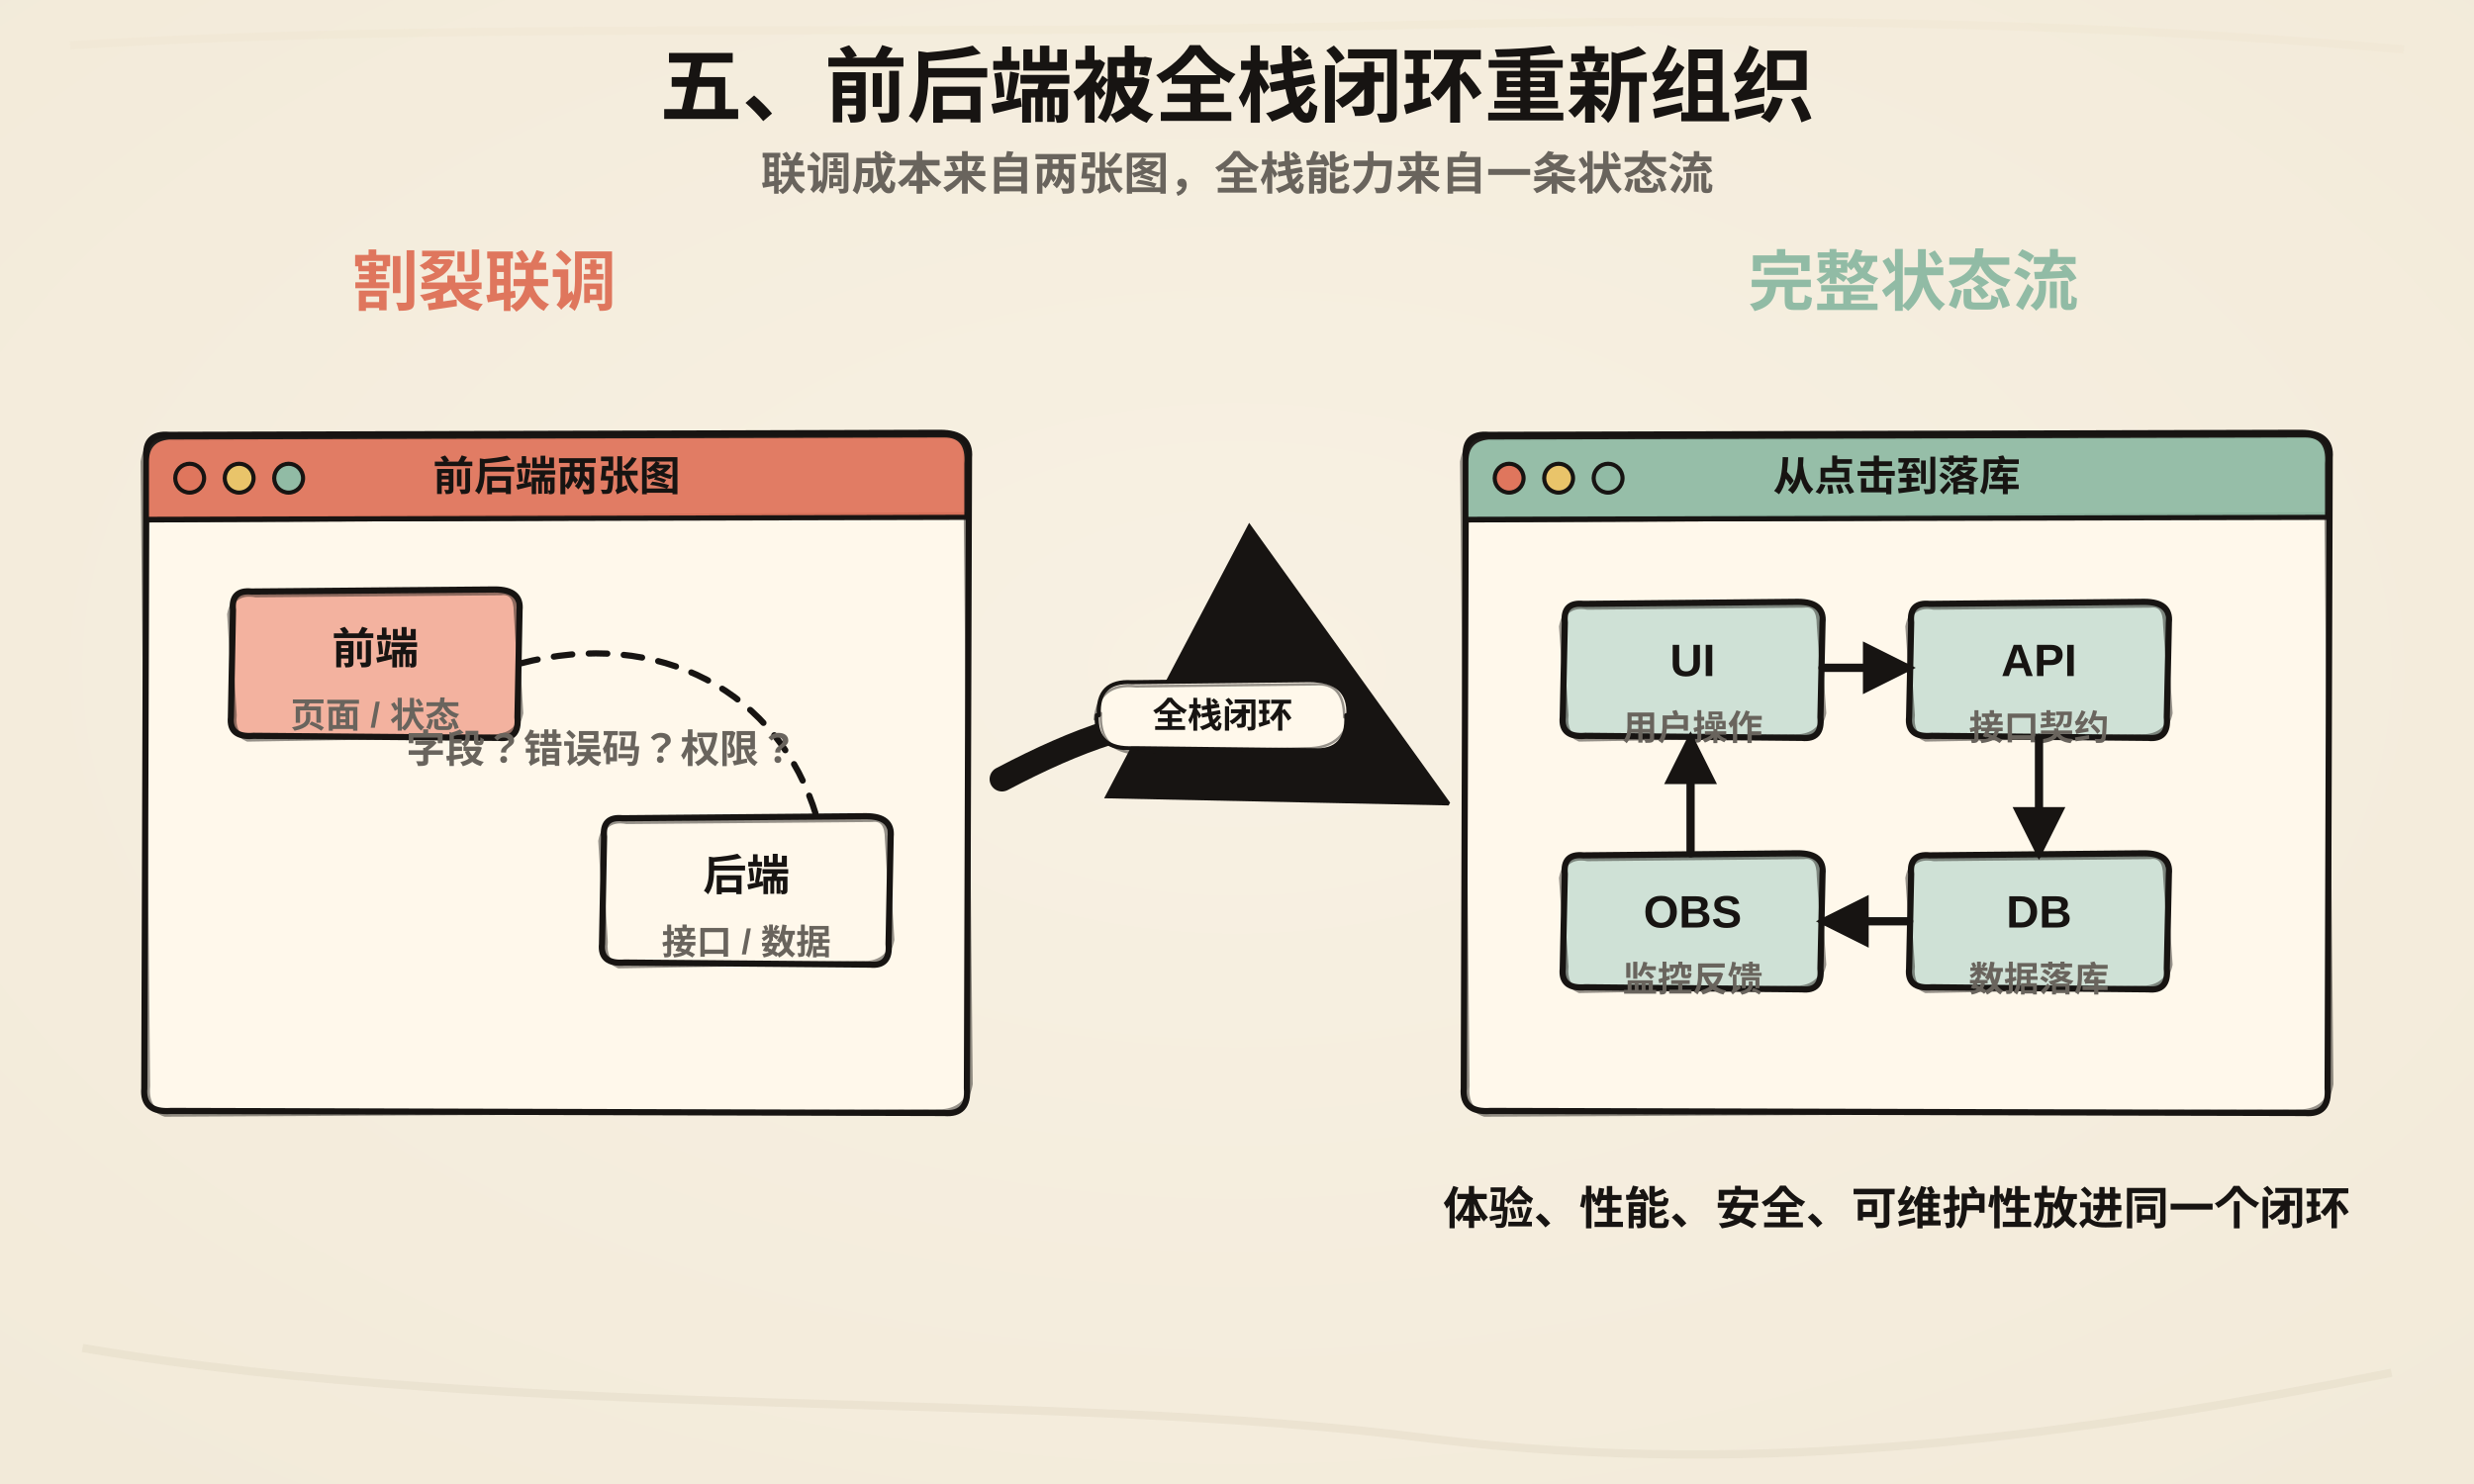
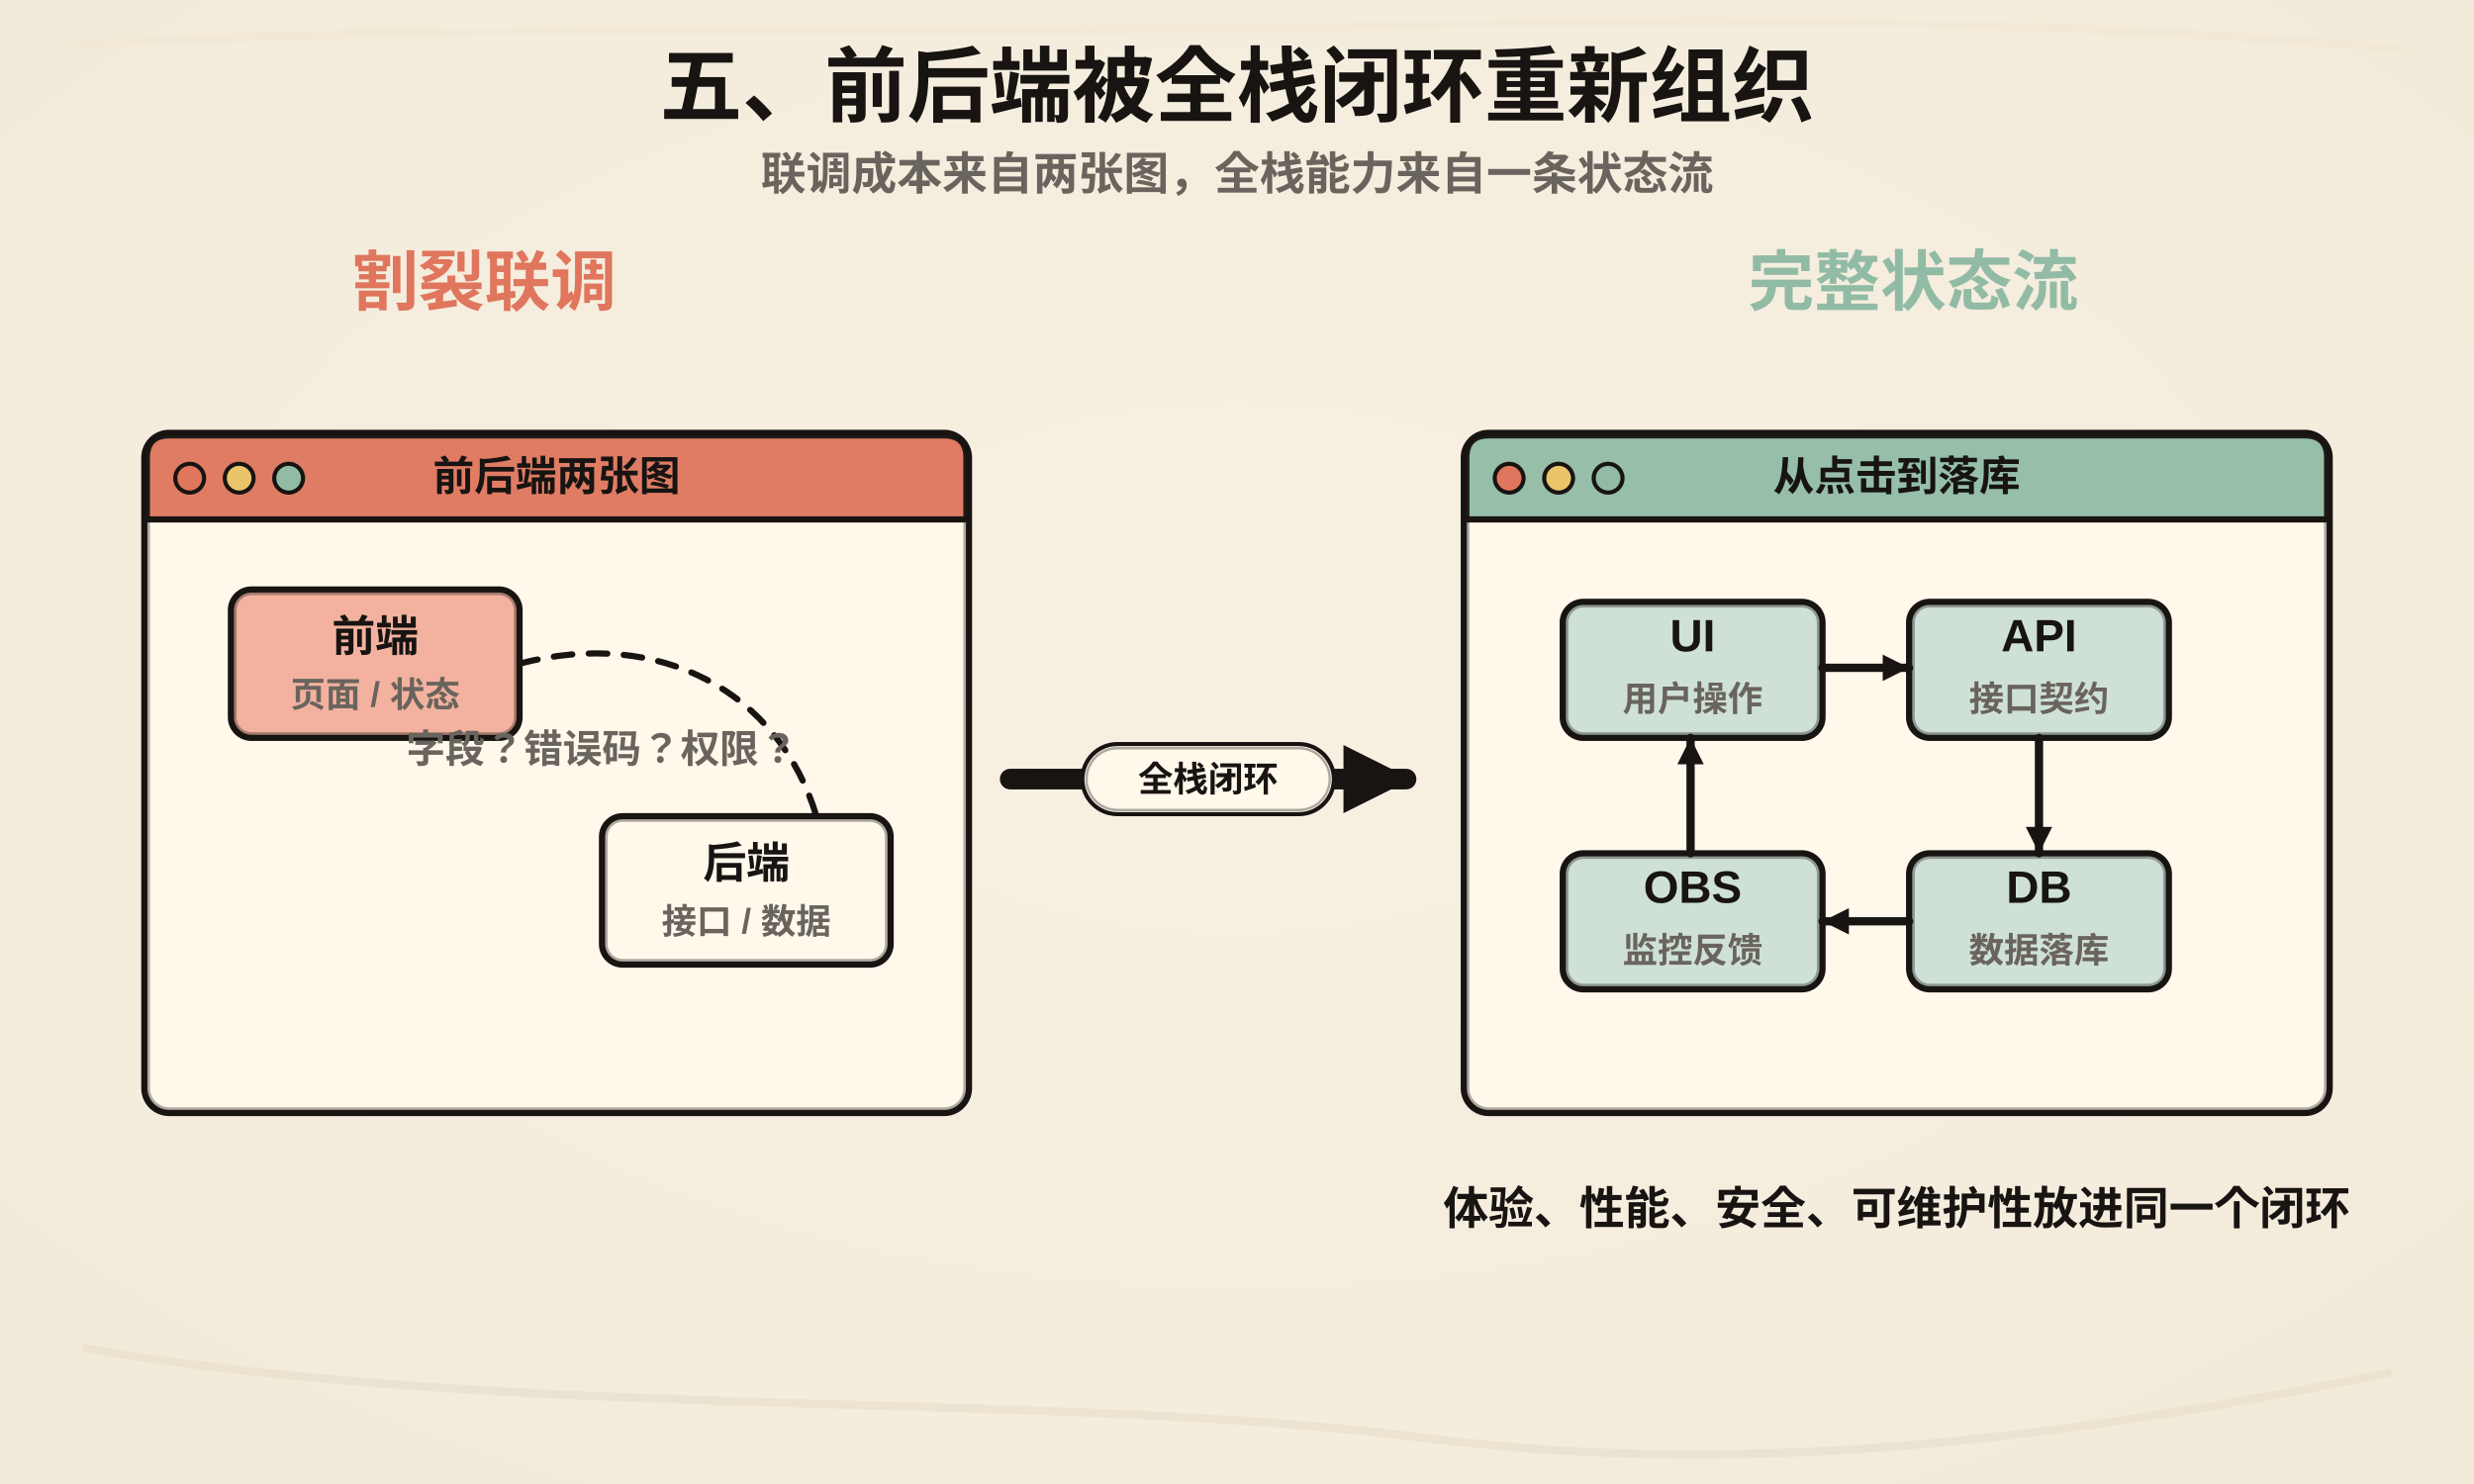
<svg xmlns="http://www.w3.org/2000/svg" width="1200" height="720" viewBox="0 0 1200 720" role="img" aria-labelledby="title desc">
  <defs>
    <radialGradient id="paper" cx="50%" cy="45%" r="72%">
      <stop offset="0%" stop-color="#f8f1e3" />
      <stop offset="100%" stop-color="#f2ead9" />
    </radialGradient>
-     <marker id="arrow" viewBox="0 0 12 12" refX="10" refY="6" markerWidth="13" markerHeight="13" orient="auto">
-       <path d="M 1 1 L 11 6 L 1 11 z" fill="#171412" stroke="#171412" stroke-width="1" />
+     <marker id="arrow" viewBox="0 0 14 14" refX="13" refY="7" markerWidth="34" markerHeight="34" markerUnits="userSpaceOnUse" orient="auto">
+       <path d="M 1 1 L 13 7 L 1 13 z" fill="#171412" stroke="#171412" stroke-width="1" />
    </marker>
-     <marker id="smallArrow" viewBox="0 0 10 10" refX="8" refY="5" markerWidth="8" markerHeight="8" orient="auto">
+     <marker id="smallArrow" viewBox="0 0 10 10" refX="9" refY="5" markerWidth="16" markerHeight="16" markerUnits="userSpaceOnUse" orient="auto">
      <path d="M 1 1 L 9 5 L 1 9 z" fill="#171412" />
    </marker>
    <filter id="softShadow" x="-20%" y="-20%" width="140%" height="140%">
      <feDropShadow dx="0" dy="10" stdDeviation="8" flood-color="#161412" flood-opacity=".10" />
    </filter>
  </defs>
  <rect width="1200" height="720" fill="url(#paper)" />
  <path d="M 40 654 C 250 690 510 674 694 698 C 856 718 1010 696 1160 666" fill="none" stroke="#e6ddca" stroke-width="4" opacity=".6" />
  <path d="M 34 22 C 230 10 460 18 690 12 C 880 8 1030 12 1166 24" fill="none" stroke="#efe5d0" stroke-width="4" opacity=".42" />
  <text x="600" y="56" text-anchor="middle" font-family="'LXGW WenKai','PingFang SC','Microsoft YaHei',Arial,sans-serif" font-size="40" font-weight="900" fill="#171412">五、前后端被全栈闭环重新组织</text>
  <text x="600" y="92" text-anchor="middle" font-family="'LXGW WenKai','PingFang SC','Microsoft YaHei',Arial,sans-serif" font-size="22" font-weight="700" fill="#69645d">联调成本来自两张图，全栈能力来自一条状态流</text>
  <text x="235" y="148" text-anchor="middle" font-family="'LXGW WenKai','PingFang SC','Microsoft YaHei',Arial,sans-serif" font-size="32" font-weight="900" fill="#df765d">割裂联调</text>
  <g>
    <g opacity="1">
-       <path d="M 82 211 L 456 210 Q 471 210 470 222 L 469 528 Q 470 541 458 540 L 83 539 Q 69 540 70 528 L 71 222 Q 70 210 82 211 Z" fill="#fff8eb" stroke="#171412" stroke-width="3" stroke-linejoin="round" />
-       <path d="M 84 213 L 459 212 Q 468 211 468 223 L 471 526 Q 469 538 457 539 L 80 541 Q 71 538 72 527 L 69 224 Q 71 211 84 213 Z" fill="none" stroke="#171412" stroke-width="1.65" stroke-linejoin="round" opacity=".45" />
+       <rect x="70" y="210" width="400" height="330" rx="12" fill="#fff8eb" stroke="#171412" stroke-width="3" stroke-linejoin="round" />
+       <rect x="72" y="212" width="396" height="326" rx="10" fill="none" stroke="#171412" stroke-width="1.5" stroke-linejoin="round" opacity=".35" />
    </g>
-     <path d="M 71 252 L 469 250" stroke="#171412" stroke-width="3" />
-     <path d="M 82 212 L 458 211 Q 470 211 469 225 L 469 251 L 71 252 L 71 224 Q 71 213 82 212 Z" fill="#df765d" opacity=".95" stroke="#171412" stroke-width="2.5" />
+     <path d="M 82 211.5 L 458 211.5 Q 468.5 211.5 468.5 222 L 468.5 252 L 71.5 252 L 71.5 222 Q 71.5 211.5 82 211.5 Z" fill="#df765d" opacity=".95" stroke="#171412" stroke-width="2.5" />
+     <path d="M 71.5 252 L 468.5 252" stroke="#171412" stroke-width="3" />
    <circle cx="92" cy="232" r="7" fill="#df765d" stroke="#171412" stroke-width="2" />
    <circle cx="116" cy="232" r="7" fill="#e9c46a" stroke="#171412" stroke-width="2" />
    <circle cx="140" cy="232" r="7" fill="#91bba5" stroke="#171412" stroke-width="2" />
    <text x="270" y="238" text-anchor="middle" font-family="'LXGW WenKai','PingFang SC','Microsoft YaHei',Arial,sans-serif" font-size="20" font-weight="800" fill="#171412">前后端两张图</text>
  </g>
  <g>
    <g opacity="1">
-       <path d="M 122 287 L 240 286 Q 253 286 252 296 L 251 348 Q 252 359 242 358 L 123 357 Q 111 358 112 348 L 113 296 Q 112 286 122 287 Z" fill="#f3b29f" stroke="#171412" stroke-width="3" stroke-linejoin="round" />
-       <path d="M 124 289 L 243 288 Q 250 287 250 297 L 253 346 Q 251 356 241 357 L 120 359 Q 113 356 114 347 L 111 298 Q 113 287 124 289 Z" fill="none" stroke="#171412" stroke-width="1.65" stroke-linejoin="round" opacity=".45" />
+       <rect x="112" y="286" width="140" height="72" rx="10" fill="#f3b29f" stroke="#171412" stroke-width="3" stroke-linejoin="round" />
+       <rect x="114" y="288" width="136" height="68" rx="8" fill="none" stroke="#171412" stroke-width="1.5" stroke-linejoin="round" opacity=".35" />
    </g>
-     <text x="182" y="322" text-anchor="middle" font-family="'LXGW WenKai','PingFang SC','Microsoft YaHei',Arial,sans-serif" font-size="21" font-weight="800" fill="#171412">前端</text>
-     <text x="182" y="353" text-anchor="middle" font-family="'LXGW WenKai','PingFang SC','Microsoft YaHei',Arial,sans-serif" font-size="17" font-weight="600" fill="#69645d">页面 / 状态</text>
+     <text x="182" y="316" text-anchor="middle" font-family="'LXGW WenKai','PingFang SC','Microsoft YaHei',Arial,sans-serif" font-size="21" font-weight="800" fill="#171412">前端</text>
+     <text x="182" y="343" text-anchor="middle" font-family="'LXGW WenKai','PingFang SC','Microsoft YaHei',Arial,sans-serif" font-size="17" font-weight="600" fill="#69645d">页面 / 状态</text>
  </g>
  <g>
    <g opacity="1">
-       <path d="M 302 397 L 420 396 Q 433 396 432 406 L 431 458 Q 432 469 422 468 L 303 467 Q 291 468 292 458 L 293 406 Q 292 396 302 397 Z" fill="#fff8eb" stroke="#171412" stroke-width="3" stroke-linejoin="round" />
-       <path d="M 304 399 L 423 398 Q 430 397 430 407 L 433 456 Q 431 466 421 467 L 300 469 Q 293 466 294 457 L 291 408 Q 293 397 304 399 Z" fill="none" stroke="#171412" stroke-width="1.65" stroke-linejoin="round" opacity=".45" />
+       <rect x="292" y="396" width="140" height="72" rx="10" fill="#fff8eb" stroke="#171412" stroke-width="3" stroke-linejoin="round" />
+       <rect x="294" y="398" width="136" height="68" rx="8" fill="none" stroke="#171412" stroke-width="1.5" stroke-linejoin="round" opacity=".35" />
    </g>
-     <text x="362" y="432" text-anchor="middle" font-family="'LXGW WenKai','PingFang SC','Microsoft YaHei',Arial,sans-serif" font-size="21" font-weight="800" fill="#171412">后端</text>
-     <text x="362" y="463" text-anchor="middle" font-family="'LXGW WenKai','PingFang SC','Microsoft YaHei',Arial,sans-serif" font-size="17" font-weight="600" fill="#69645d">接口 / 数据</text>
+     <text x="362" y="426" text-anchor="middle" font-family="'LXGW WenKai','PingFang SC','Microsoft YaHei',Arial,sans-serif" font-size="21" font-weight="800" fill="#171412">后端</text>
+     <text x="362" y="453" text-anchor="middle" font-family="'LXGW WenKai','PingFang SC','Microsoft YaHei',Arial,sans-serif" font-size="17" font-weight="600" fill="#69645d">接口 / 数据</text>
  </g>
  <path d="M 252 322 C 320 304 378 336 396 396" fill="none" stroke="#171412" stroke-width="3" stroke-linecap="round" stroke-linejoin="round" opacity="1" stroke-dasharray="9 8" />
  <text x="292" y="370" text-anchor="middle" font-family="'LXGW WenKai','PingFang SC','Microsoft YaHei',Arial,sans-serif" font-size="19" font-weight="800" fill="#69645d">字段？错误码？权限？</text>
-   <path d="M 486 378 C 562 338 604 338 680 378" fill="none" stroke="#171412" stroke-width="12" stroke-linecap="round" stroke-linejoin="round" marker-end="url(#arrow)" opacity="1" />
+   <path d="M 490 378 L 682 378" fill="none" stroke="#171412" stroke-width="10" stroke-linecap="round" stroke-linejoin="round" marker-end="url(#arrow)" opacity="1" />
  <g>
    <g opacity="1">
-       <path d="M 549 331 L 635 330 Q 655 330 654 347 L 653 347 Q 654 365 637 364 L 550 363 Q 531 364 532 347 L 533 347 Q 532 330 549 331 Z" fill="#fff8eb" stroke="#171412" stroke-width="2" stroke-linejoin="round" />
-       <path d="M 551 333 L 638 332 Q 652 331 652 348 L 655 345 Q 653 362 636 363 L 547 365 Q 533 362 534 346 L 531 349 Q 533 331 551 333 Z" fill="none" stroke="#171412" stroke-width="1.2" stroke-linejoin="round" opacity=".45" />
+       <rect x="525" y="361" width="122" height="34" rx="17" fill="#fff8eb" stroke="#171412" stroke-width="2" stroke-linejoin="round" />
+       <rect x="527" y="363" width="118" height="30" rx="15" fill="none" stroke="#171412" stroke-width="1.2" stroke-linejoin="round" opacity=".35" />
    </g>
-     <text x="593" y="353" text-anchor="middle" font-family="'LXGW WenKai','PingFang SC','Microsoft YaHei',Arial,sans-serif" font-size="17" font-weight="800" fill="#171412">全栈闭环</text>
+     <text x="586" y="384" text-anchor="middle" font-family="'LXGW WenKai','PingFang SC','Microsoft YaHei',Arial,sans-serif" font-size="17" font-weight="800" fill="#171412">全栈闭环</text>
  </g>
  <text x="928" y="148" text-anchor="middle" font-family="'LXGW WenKai','PingFang SC','Microsoft YaHei',Arial,sans-serif" font-size="32" font-weight="900" fill="#91bba5">完整状态流</text>
  <g>
    <g opacity="1">
-       <path d="M 722 211 L 1116 210 Q 1131 210 1130 222 L 1129 528 Q 1130 541 1118 540 L 723 539 Q 709 540 710 528 L 711 222 Q 710 210 722 211 Z" fill="#fff8eb" stroke="#171412" stroke-width="3" stroke-linejoin="round" />
-       <path d="M 724 213 L 1119 212 Q 1128 211 1128 223 L 1131 526 Q 1129 538 1117 539 L 720 541 Q 711 538 712 527 L 709 224 Q 711 211 724 213 Z" fill="none" stroke="#171412" stroke-width="1.65" stroke-linejoin="round" opacity=".45" />
+       <rect x="710" y="210" width="420" height="330" rx="12" fill="#fff8eb" stroke="#171412" stroke-width="3" stroke-linejoin="round" />
+       <rect x="712" y="212" width="416" height="326" rx="10" fill="none" stroke="#171412" stroke-width="1.5" stroke-linejoin="round" opacity=".35" />
    </g>
-     <path d="M 711 252 L 1129 250" stroke="#171412" stroke-width="3" />
-     <path d="M 722 212 L 1118 211 Q 1130 211 1129 225 L 1129 251 L 711 252 L 711 224 Q 711 213 722 212 Z" fill="#91bba5" opacity=".95" stroke="#171412" stroke-width="2.5" />
+     <path d="M 722 211.5 L 1118 211.5 Q 1128.5 211.5 1128.5 222 L 1128.5 252 L 711.5 252 L 711.5 222 Q 711.5 211.5 722 211.5 Z" fill="#91bba5" opacity=".95" stroke="#171412" stroke-width="2.5" />
+     <path d="M 711.5 252 L 1128.5 252" stroke="#171412" stroke-width="3" />
    <circle cx="732" cy="232" r="7" fill="#df765d" stroke="#171412" stroke-width="2" />
    <circle cx="756" cy="232" r="7" fill="#e9c46a" stroke="#171412" stroke-width="2" />
    <circle cx="780" cy="232" r="7" fill="#91bba5" stroke="#171412" stroke-width="2" />
    <text x="920" y="238" text-anchor="middle" font-family="'LXGW WenKai','PingFang SC','Microsoft YaHei',Arial,sans-serif" font-size="20" font-weight="800" fill="#171412">从点击到落库</text>
  </g>
  <g>
    <g opacity="1">
-       <path d="M 768 293 L 872 292 Q 885 292 884 302 L 883 348 Q 884 359 874 358 L 769 357 Q 757 358 758 348 L 759 302 Q 758 292 768 293 Z" fill="#cfe1d6" stroke="#171412" stroke-width="3" stroke-linejoin="round" />
-       <path d="M 770 295 L 875 294 Q 882 293 882 303 L 885 346 Q 883 356 873 357 L 766 359 Q 759 356 760 347 L 757 304 Q 759 293 770 295 Z" fill="none" stroke="#171412" stroke-width="1.65" stroke-linejoin="round" opacity=".45" />
+       <rect x="758" y="292" width="126" height="66" rx="10" fill="#cfe1d6" stroke="#171412" stroke-width="3" stroke-linejoin="round" />
+       <rect x="760" y="294" width="122" height="62" rx="8" fill="none" stroke="#171412" stroke-width="1.5" stroke-linejoin="round" opacity=".35" />
    </g>
-     <text x="821" y="328" text-anchor="middle" font-family="'LXGW WenKai','PingFang SC','Microsoft YaHei',Arial,sans-serif" font-size="22" font-weight="800" fill="#171412">UI</text>
-     <text x="821" y="359" text-anchor="middle" font-family="'LXGW WenKai','PingFang SC','Microsoft YaHei',Arial,sans-serif" font-size="17" font-weight="600" fill="#69645d">用户操作</text>
+     <text x="821" y="316" text-anchor="middle" font-family="'LXGW WenKai','PingFang SC','Microsoft YaHei',Arial,sans-serif" font-size="22" font-weight="800" fill="#171412">UI</text>
+     <text x="821" y="345" text-anchor="middle" font-family="'LXGW WenKai','PingFang SC','Microsoft YaHei',Arial,sans-serif" font-size="17" font-weight="600" fill="#69645d">用户操作</text>
  </g>
  <g>
    <g opacity="1">
-       <path d="M 936 293 L 1040 292 Q 1053 292 1052 302 L 1051 348 Q 1052 359 1042 358 L 937 357 Q 925 358 926 348 L 927 302 Q 926 292 936 293 Z" fill="#cfe1d6" stroke="#171412" stroke-width="3" stroke-linejoin="round" />
-       <path d="M 938 295 L 1043 294 Q 1050 293 1050 303 L 1053 346 Q 1051 356 1041 357 L 934 359 Q 927 356 928 347 L 925 304 Q 927 293 938 295 Z" fill="none" stroke="#171412" stroke-width="1.65" stroke-linejoin="round" opacity=".45" />
+       <rect x="926" y="292" width="126" height="66" rx="10" fill="#cfe1d6" stroke="#171412" stroke-width="3" stroke-linejoin="round" />
+       <rect x="928" y="294" width="122" height="62" rx="8" fill="none" stroke="#171412" stroke-width="1.5" stroke-linejoin="round" opacity=".35" />
    </g>
-     <text x="989" y="328" text-anchor="middle" font-family="'LXGW WenKai','PingFang SC','Microsoft YaHei',Arial,sans-serif" font-size="22" font-weight="800" fill="#171412">API</text>
-     <text x="989" y="359" text-anchor="middle" font-family="'LXGW WenKai','PingFang SC','Microsoft YaHei',Arial,sans-serif" font-size="17" font-weight="600" fill="#69645d">接口契约</text>
+     <text x="989" y="316" text-anchor="middle" font-family="'LXGW WenKai','PingFang SC','Microsoft YaHei',Arial,sans-serif" font-size="22" font-weight="800" fill="#171412">API</text>
+     <text x="989" y="345" text-anchor="middle" font-family="'LXGW WenKai','PingFang SC','Microsoft YaHei',Arial,sans-serif" font-size="17" font-weight="600" fill="#69645d">接口契约</text>
  </g>
  <g>
    <g opacity="1">
-       <path d="M 936 415 L 1040 414 Q 1053 414 1052 424 L 1051 470 Q 1052 481 1042 480 L 937 479 Q 925 480 926 470 L 927 424 Q 926 414 936 415 Z" fill="#cfe1d6" stroke="#171412" stroke-width="3" stroke-linejoin="round" />
-       <path d="M 938 417 L 1043 416 Q 1050 415 1050 425 L 1053 468 Q 1051 478 1041 479 L 934 481 Q 927 478 928 469 L 925 426 Q 927 415 938 417 Z" fill="none" stroke="#171412" stroke-width="1.65" stroke-linejoin="round" opacity=".45" />
+       <rect x="926" y="414" width="126" height="66" rx="10" fill="#cfe1d6" stroke="#171412" stroke-width="3" stroke-linejoin="round" />
+       <rect x="928" y="416" width="122" height="62" rx="8" fill="none" stroke="#171412" stroke-width="1.5" stroke-linejoin="round" opacity=".35" />
    </g>
-     <text x="989" y="450" text-anchor="middle" font-family="'LXGW WenKai','PingFang SC','Microsoft YaHei',Arial,sans-serif" font-size="22" font-weight="800" fill="#171412">DB</text>
-     <text x="989" y="481" text-anchor="middle" font-family="'LXGW WenKai','PingFang SC','Microsoft YaHei',Arial,sans-serif" font-size="17" font-weight="600" fill="#69645d">数据落库</text>
+     <text x="989" y="438" text-anchor="middle" font-family="'LXGW WenKai','PingFang SC','Microsoft YaHei',Arial,sans-serif" font-size="22" font-weight="800" fill="#171412">DB</text>
+     <text x="989" y="467" text-anchor="middle" font-family="'LXGW WenKai','PingFang SC','Microsoft YaHei',Arial,sans-serif" font-size="17" font-weight="600" fill="#69645d">数据落库</text>
  </g>
  <g>
    <g opacity="1">
-       <path d="M 768 415 L 872 414 Q 885 414 884 424 L 883 470 Q 884 481 874 480 L 769 479 Q 757 480 758 470 L 759 424 Q 758 414 768 415 Z" fill="#cfe1d6" stroke="#171412" stroke-width="3" stroke-linejoin="round" />
-       <path d="M 770 417 L 875 416 Q 882 415 882 425 L 885 468 Q 883 478 873 479 L 766 481 Q 759 478 760 469 L 757 426 Q 759 415 770 417 Z" fill="none" stroke="#171412" stroke-width="1.65" stroke-linejoin="round" opacity=".45" />
+       <rect x="758" y="414" width="126" height="66" rx="10" fill="#cfe1d6" stroke="#171412" stroke-width="3" stroke-linejoin="round" />
+       <rect x="760" y="416" width="122" height="62" rx="8" fill="none" stroke="#171412" stroke-width="1.5" stroke-linejoin="round" opacity=".35" />
    </g>
-     <text x="821" y="450" text-anchor="middle" font-family="'LXGW WenKai','PingFang SC','Microsoft YaHei',Arial,sans-serif" font-size="22" font-weight="800" fill="#171412">OBS</text>
-     <text x="821" y="481" text-anchor="middle" font-family="'LXGW WenKai','PingFang SC','Microsoft YaHei',Arial,sans-serif" font-size="17" font-weight="600" fill="#69645d">监控反馈</text>
+     <text x="821" y="438" text-anchor="middle" font-family="'LXGW WenKai','PingFang SC','Microsoft YaHei',Arial,sans-serif" font-size="22" font-weight="800" fill="#171412">OBS</text>
+     <text x="821" y="467" text-anchor="middle" font-family="'LXGW WenKai','PingFang SC','Microsoft YaHei',Arial,sans-serif" font-size="17" font-weight="600" fill="#69645d">监控反馈</text>
  </g>
  <path d="M 884 324 L 926 324" fill="none" stroke="#171412" stroke-width="4" stroke-linecap="round" stroke-linejoin="round" marker-end="url(#smallArrow)" opacity="1" />
  <path d="M 989 358 L 989 414" fill="none" stroke="#171412" stroke-width="4" stroke-linecap="round" stroke-linejoin="round" marker-end="url(#smallArrow)" opacity="1" />
  <path d="M 926 447 L 884 447" fill="none" stroke="#171412" stroke-width="4" stroke-linecap="round" stroke-linejoin="round" marker-end="url(#smallArrow)" opacity="1" />
  <path d="M 820 414 L 820 358" fill="none" stroke="#171412" stroke-width="4" stroke-linecap="round" stroke-linejoin="round" marker-end="url(#smallArrow)" opacity="1" />
  <text x="920" y="594" text-anchor="middle" font-family="'LXGW WenKai','PingFang SC','Microsoft YaHei',Arial,sans-serif" font-size="22" font-weight="900" fill="#171412">体验、性能、安全、可维护性放进同一个闭环</text>
</svg>
